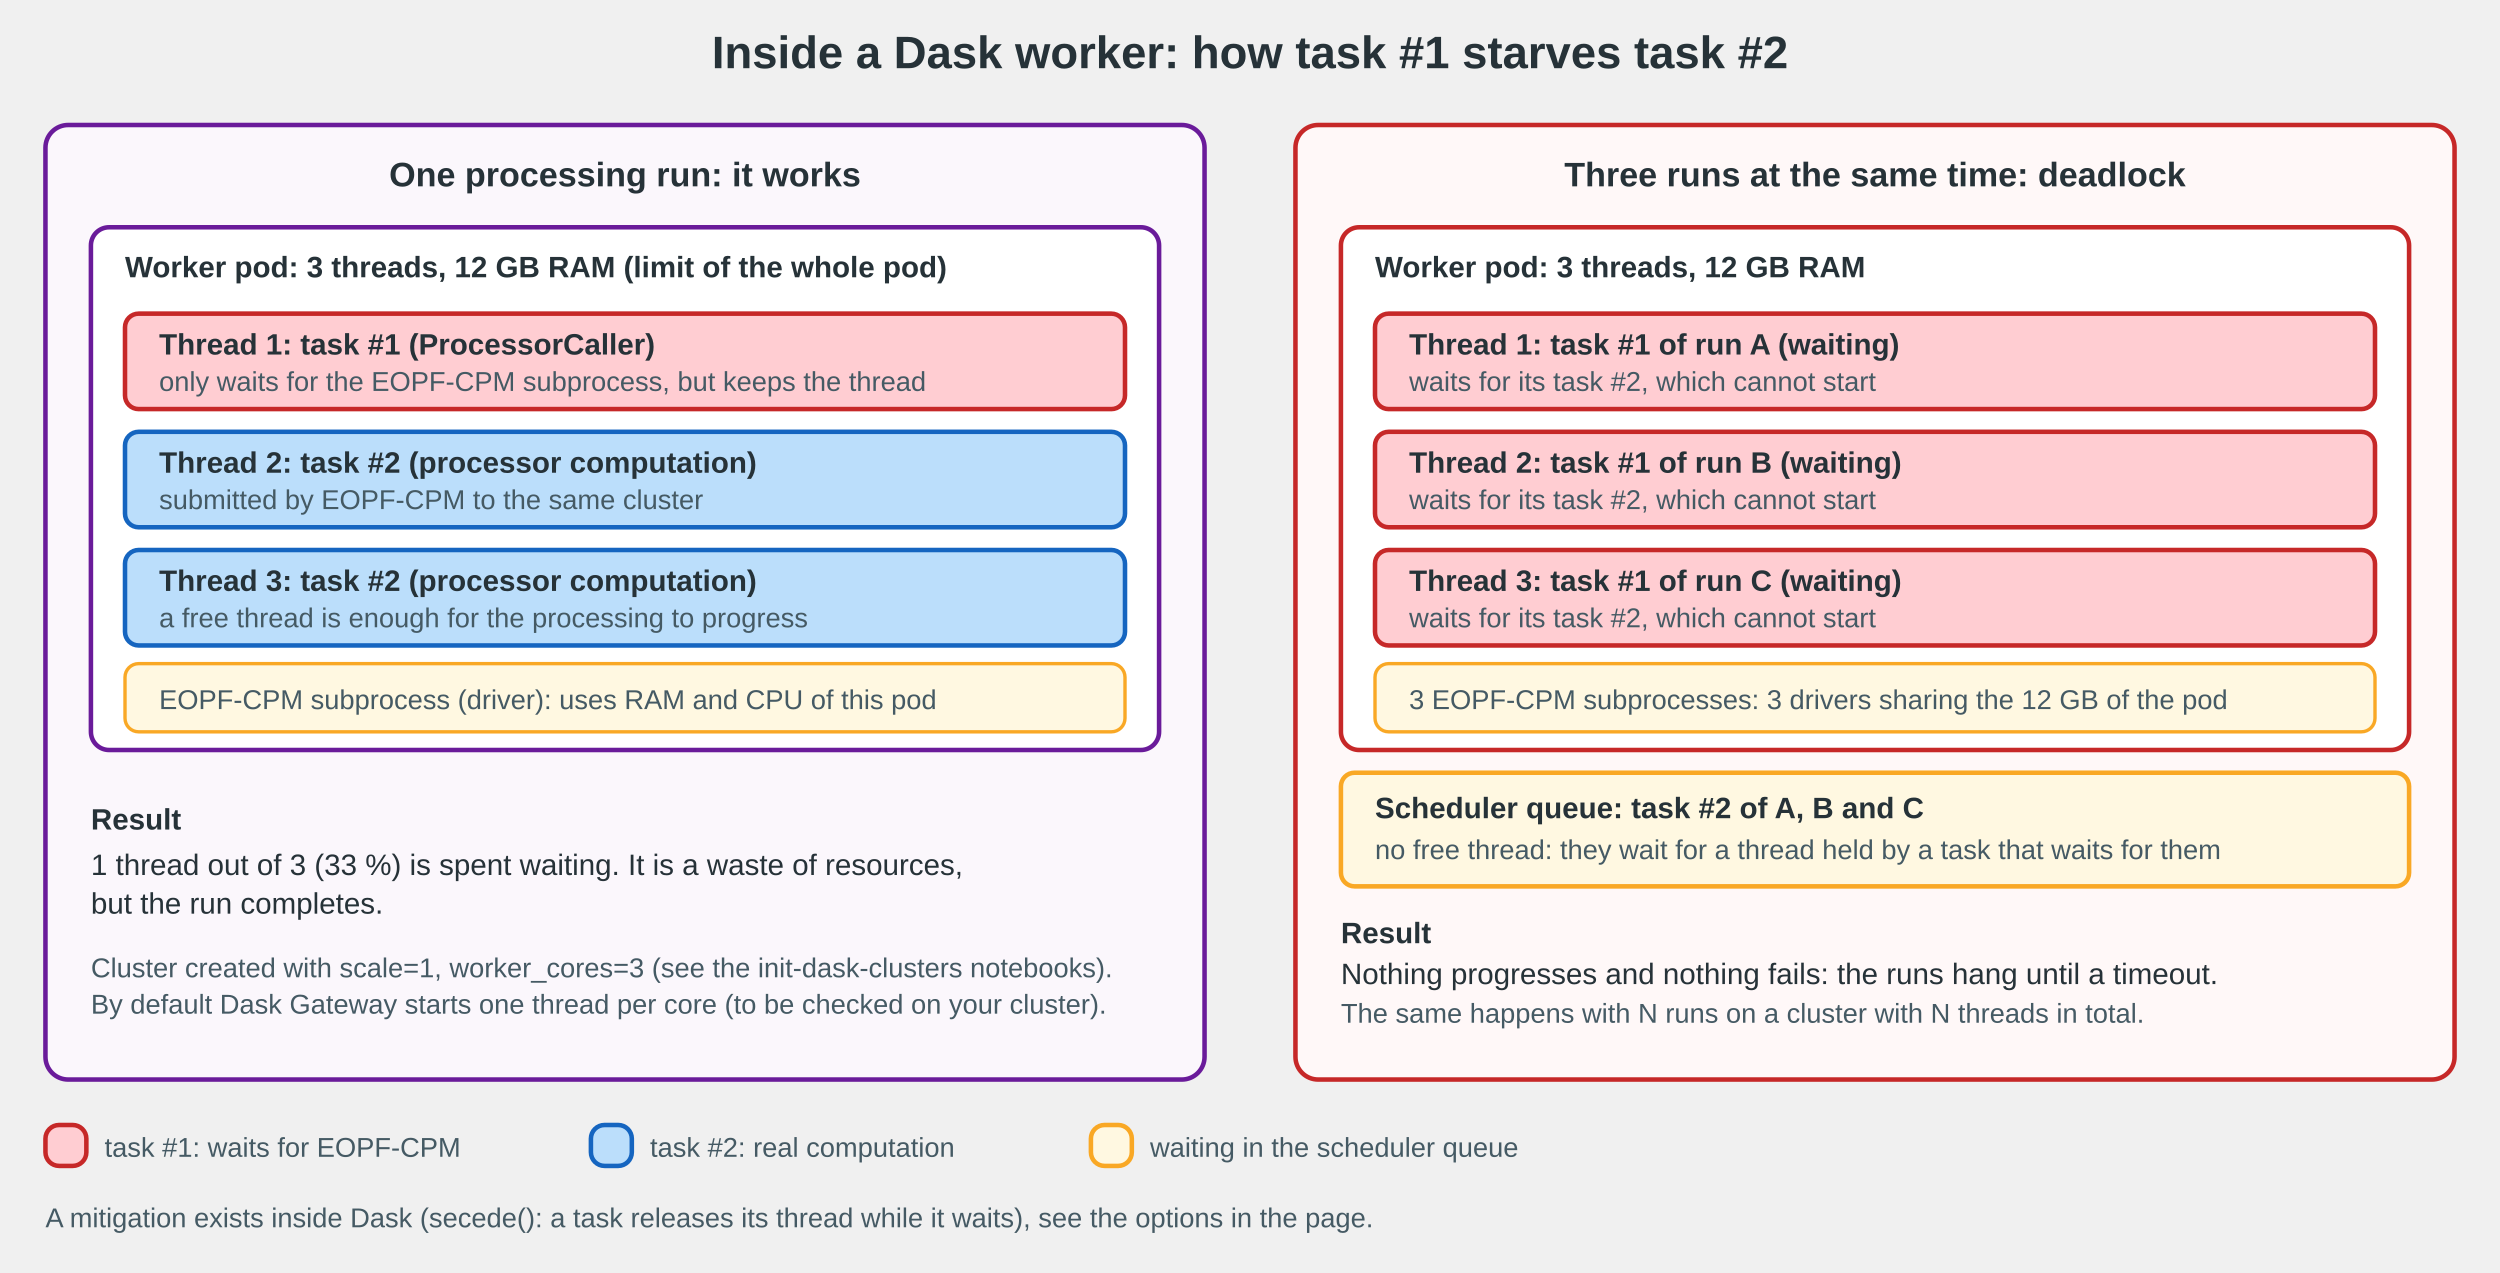
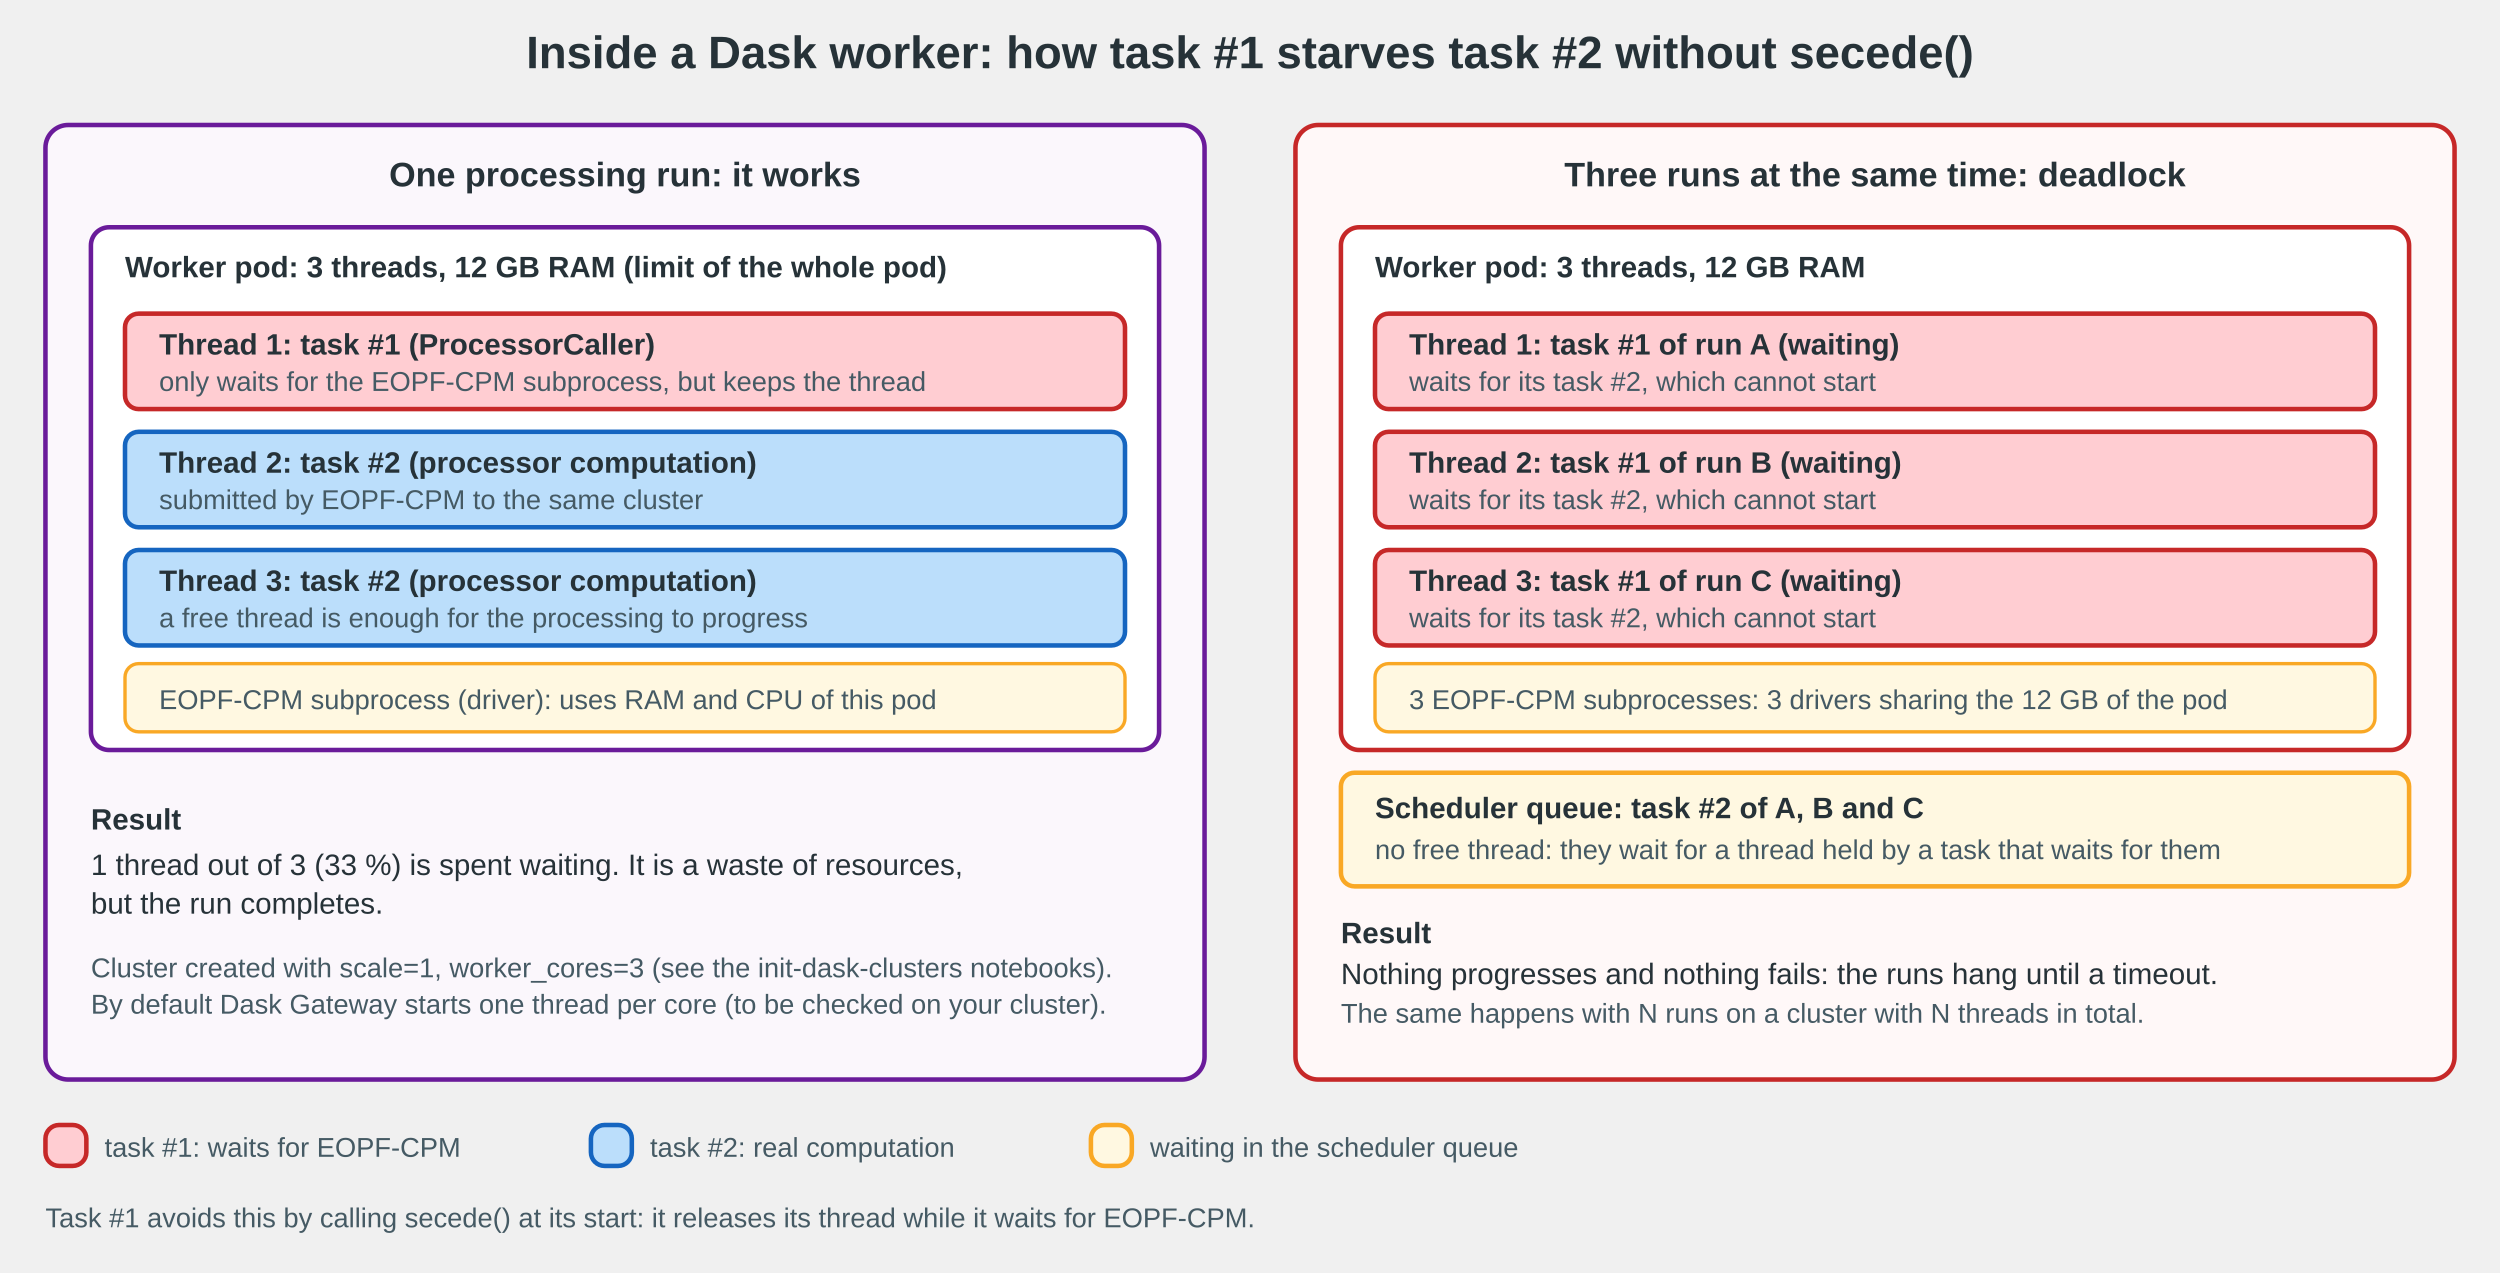
<svg xmlns="http://www.w3.org/2000/svg" viewBox="0 0 1100 560" width="1100" height="560" font-family="Arial, Helvetica, sans-serif" font-size="13">
  <defs>
    <style>
      .title { font-size: 20px; font-weight: bold; fill: #263238; }
      .head { font-size: 15px; font-weight: bold; fill: #263238; }
      .txt { fill: #263238; }
      .small { font-size: 12px; fill: #455A64; }
      .slot { stroke-width: 2; rx: 6; }
      .ok { fill: #E8F5E9; stroke: #2E7D32; }
      .wait { fill: #FFCDD2; stroke: #C62828; }
      .work { fill: #BBDEFB; stroke: #1565C0; }
      .free { fill: #fff; stroke: #90A4AE; stroke-dasharray: 5 4; }
      .queue { fill: #FFF8E1; stroke: #F9A825; }
    </style>
  </defs>
-   <text x="550" y="30" text-anchor="middle" class="title">Inside a Dask worker: how task #1 starves task #2</text>
+   <text x="550" y="30" text-anchor="middle" class="title">Inside a Dask worker: how task #1 starves task #2 without secede()</text>
  <rect x="20" y="55" width="510" height="420" rx="10" fill="#FBF7FC" stroke="#6A1B9A" stroke-width="2" />
  <text x="275" y="82" text-anchor="middle" class="head">One processing run: it works</text>
  <rect x="40" y="100" width="470" height="230" rx="8" fill="#fff" stroke="#6A1B9A" stroke-width="2" />
  <text x="55" y="122" class="txt" font-weight="bold">Worker pod: 3 threads, 12 GB RAM (limit of the whole pod)</text>
  <rect x="55" y="138" width="440" height="42" class="slot wait" />
  <text x="70" y="156" class="txt" font-weight="bold">Thread 1: task #1 (ProcessorCaller)</text>
  <text x="70" y="172" class="small">only waits for the EOPF-CPM subprocess, but keeps the thread</text>
  <rect x="55" y="190" width="440" height="42" class="slot work" />
  <text x="70" y="208" class="txt" font-weight="bold">Thread 2: task #2 (processor computation)</text>
  <text x="70" y="224" class="small">submitted by EOPF-CPM to the same cluster</text>
  <rect x="55" y="242" width="440" height="42" class="slot work" />
  <text x="70" y="260" class="txt" font-weight="bold">Thread 3: task #2 (processor computation)</text>
  <text x="70" y="276" class="small">a free thread is enough for the processing to progress</text>
  <rect x="55" y="292" width="440" height="30" rx="6" fill="#FFF8E1" stroke="#F9A825" stroke-width="1.5" />
  <text x="70" y="312" class="small">EOPF-CPM subprocess (driver): uses RAM and CPU of this pod</text>
  <text x="40" y="365" class="txt" font-weight="bold">Result</text>
  <text x="40" y="385" class="txt">1 thread out of 3 (33 %) is spent waiting. It is a waste of resources,</text>
  <text x="40" y="402" class="txt">but the run completes.</text>
  <text x="40" y="430" class="small">Cluster created with scale=1, worker_cores=3 (see the init-dask-clusters notebooks).</text>
  <text x="40" y="446" class="small">By default Dask Gateway starts one thread per core (to be checked on your cluster).</text>
  <rect x="570" y="55" width="510" height="420" rx="10" fill="#FFF8F8" stroke="#C62828" stroke-width="2" />
  <text x="825" y="82" text-anchor="middle" class="head">Three runs at the same time: deadlock</text>
  <rect x="590" y="100" width="470" height="230" rx="8" fill="#fff" stroke="#C62828" stroke-width="2" />
  <text x="605" y="122" class="txt" font-weight="bold">Worker pod: 3 threads, 12 GB RAM</text>
  <rect x="605" y="138" width="440" height="42" class="slot wait" />
  <text x="620" y="156" class="txt" font-weight="bold">Thread 1: task #1 of run A (waiting)</text>
  <text x="620" y="172" class="small">waits for its task #2, which cannot start</text>
  <rect x="605" y="190" width="440" height="42" class="slot wait" />
  <text x="620" y="208" class="txt" font-weight="bold">Thread 2: task #1 of run B (waiting)</text>
  <text x="620" y="224" class="small">waits for its task #2, which cannot start</text>
  <rect x="605" y="242" width="440" height="42" class="slot wait" />
  <text x="620" y="260" class="txt" font-weight="bold">Thread 3: task #1 of run C (waiting)</text>
  <text x="620" y="276" class="small">waits for its task #2, which cannot start</text>
  <rect x="605" y="292" width="440" height="30" rx="6" fill="#FFF8E1" stroke="#F9A825" stroke-width="1.5" />
  <text x="620" y="312" class="small">3 EOPF-CPM subprocesses: 3 drivers sharing the 12 GB of the pod</text>
  <rect x="590" y="340" width="470" height="50" class="slot queue" />
  <text x="605" y="360" class="txt" font-weight="bold">Scheduler queue: task #2 of A, B and C</text>
  <text x="605" y="378" class="small">no free thread: they wait for a thread held by a task that waits for them</text>
  <text x="590" y="415" class="txt" font-weight="bold">Result</text>
  <text x="590" y="433" class="txt">Nothing progresses and nothing fails: the runs hang until a timeout.</text>
  <text x="590" y="450" class="small">The same happens with N runs on a cluster with N threads in total.</text>
  <rect x="20" y="495" width="18" height="18" class="slot wait" />
  <text x="46" y="509" class="small">task #1: waits for EOPF-CPM</text>
  <rect x="260" y="495" width="18" height="18" class="slot work" />
  <text x="286" y="509" class="small">task #2: real computation</text>
  <rect x="480" y="495" width="18" height="18" class="slot queue" />
  <text x="506" y="509" class="small">waiting in the scheduler queue</text>
-   <text x="20" y="540" class="small">A mitigation exists inside Dask (secede(): a task releases its thread while it waits), see the options in the page.</text>
+   <text x="20" y="540" class="small">Task #1 avoids this by calling secede() at its start: it releases its thread while it waits for EOPF-CPM.</text>
</svg>
